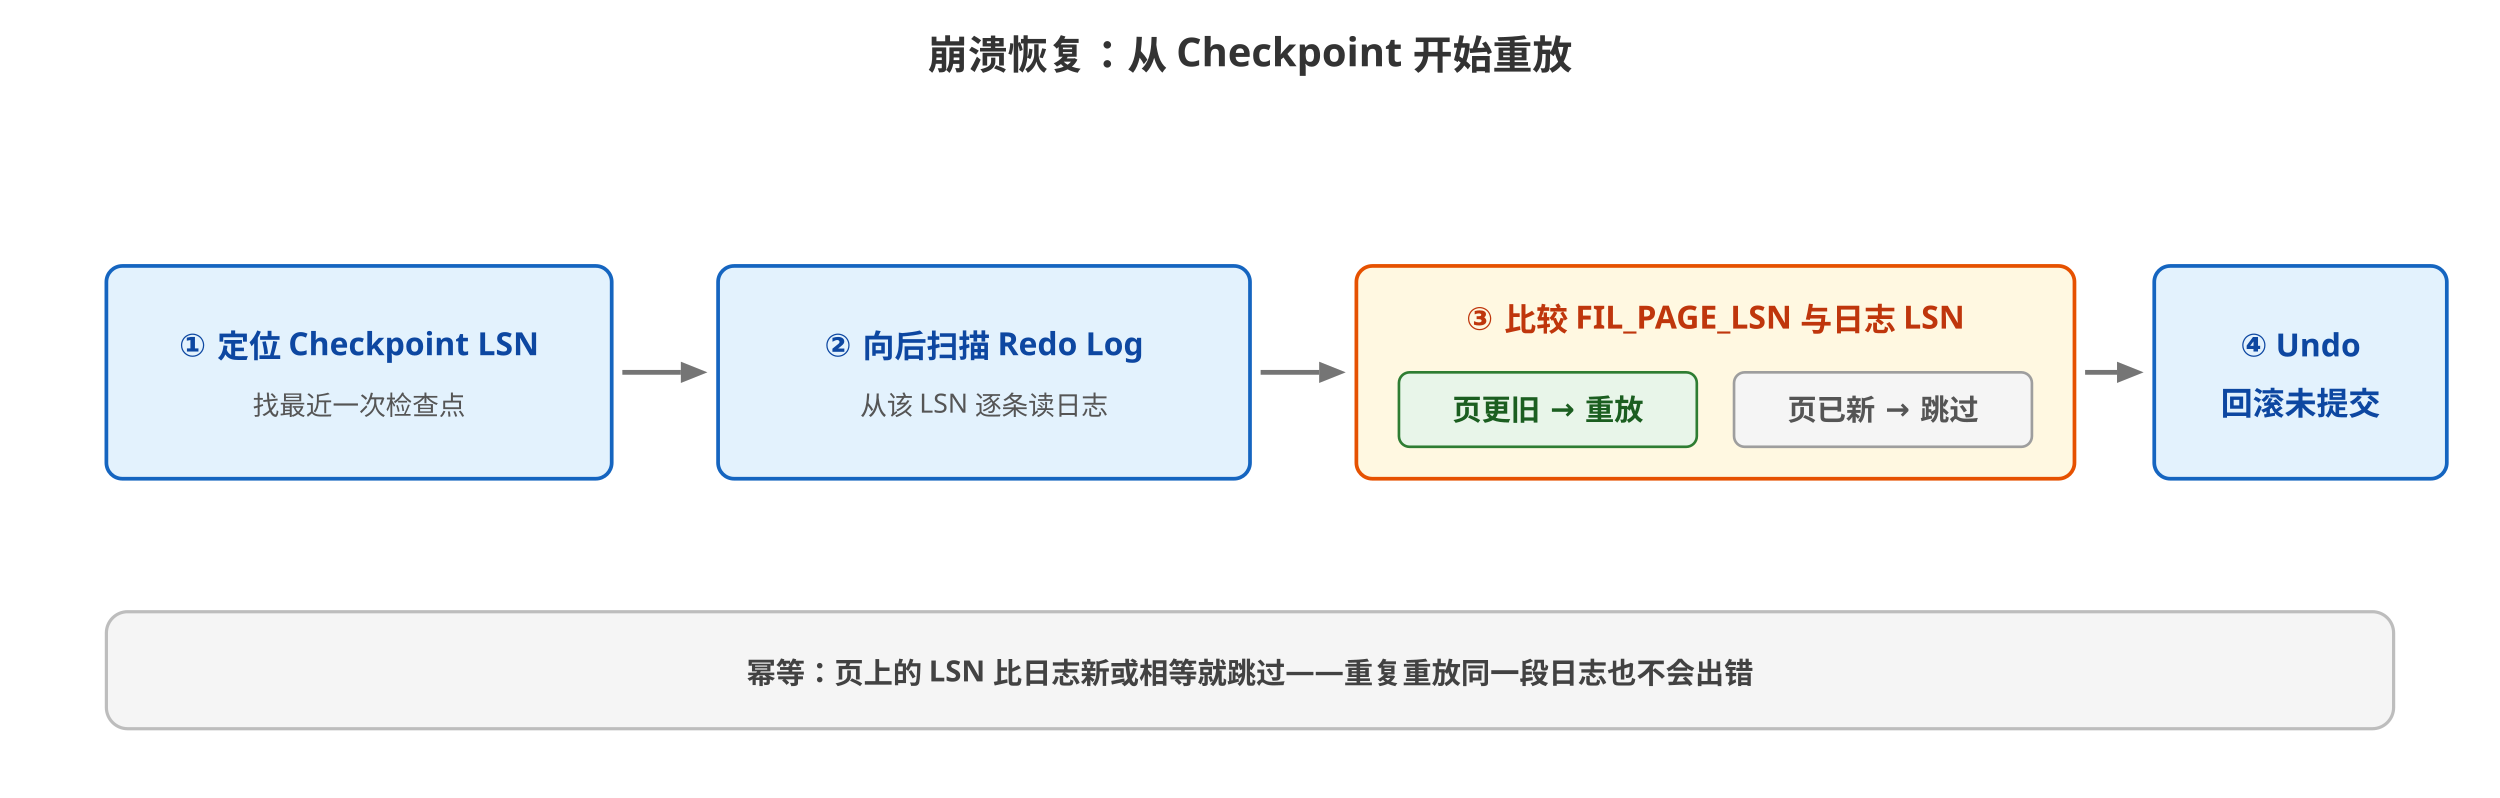
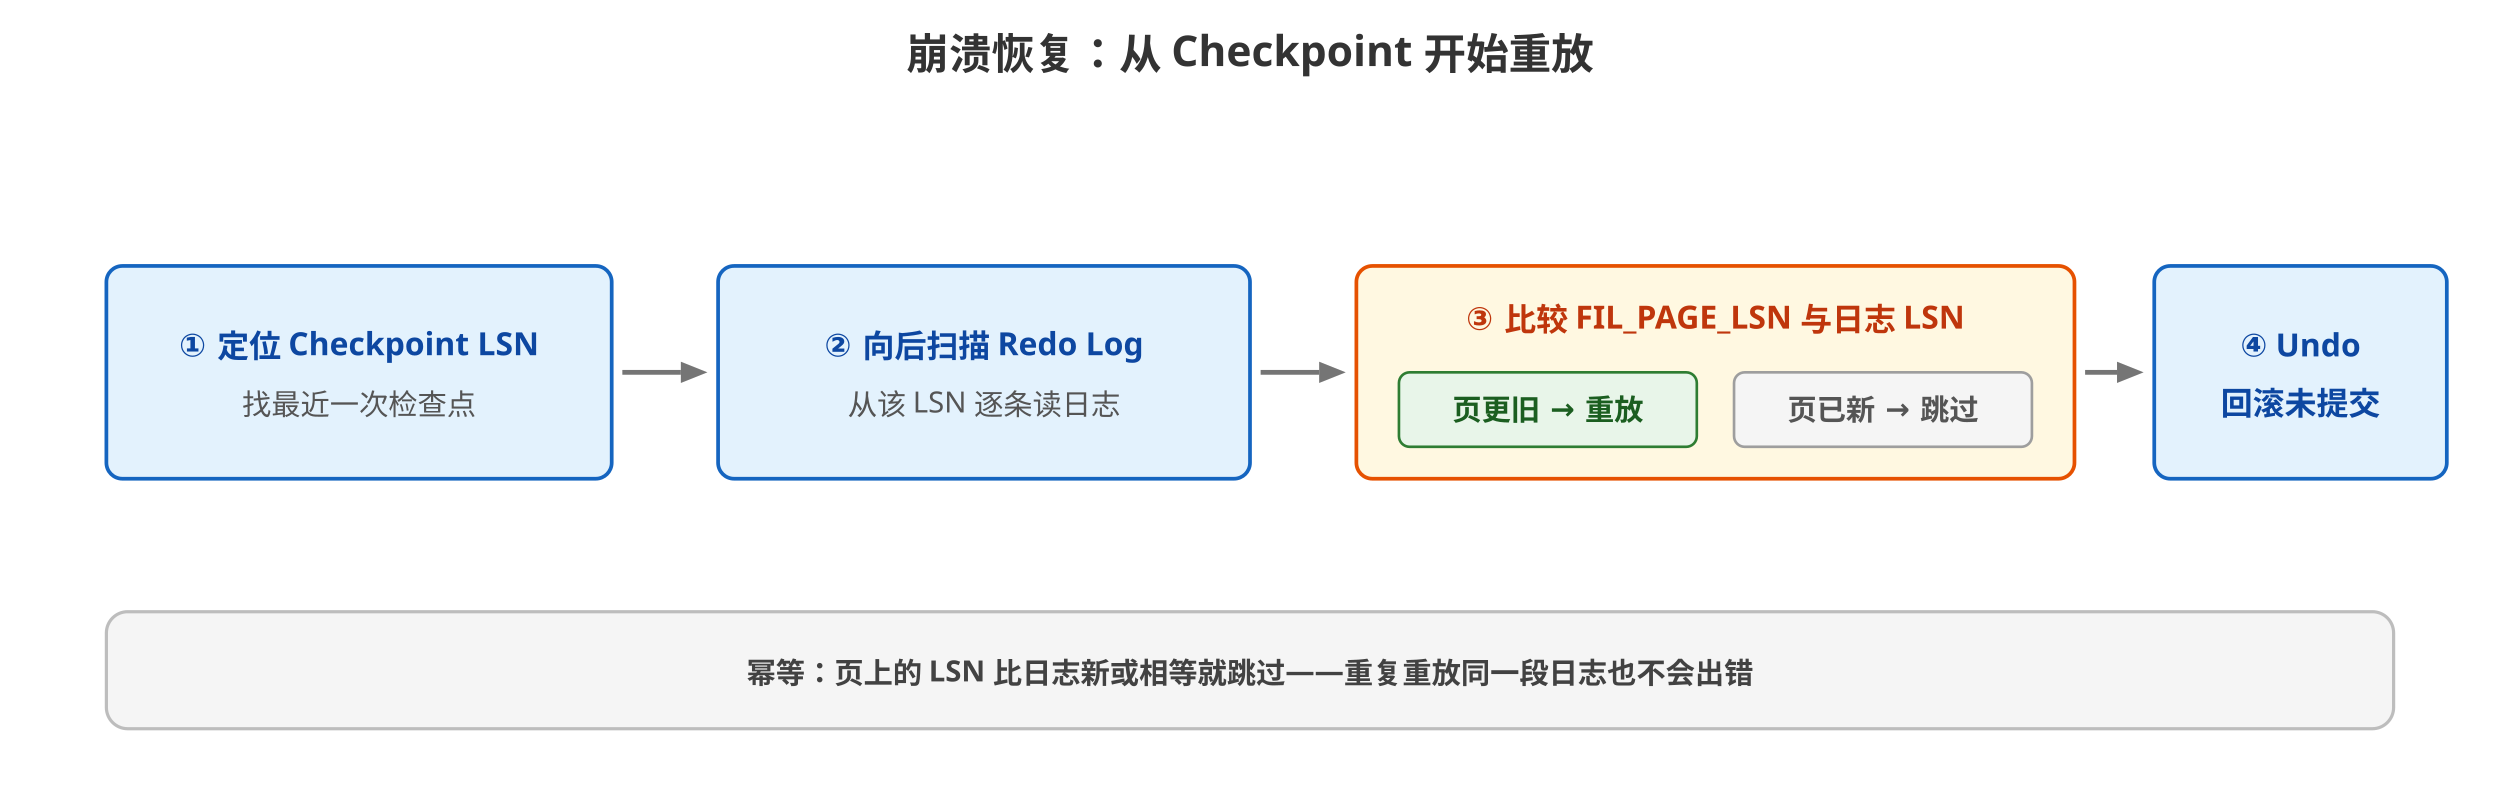
<svg xmlns="http://www.w3.org/2000/svg" width="940" height="300" viewBox="0 0 940 300" font-family="'Noto Sans SC','PingFang SC','Microsoft YaHei',sans-serif" font-size="11">
  <defs>
    <marker id="arrGray" markerWidth="10" markerHeight="8" refX="0" refY="4" orient="auto" markerUnits="userSpaceOnUse">
      <path d="M0,0 L10,4 L0,8 Z" fill="#757575" />
    </marker>
  </defs>
-   <text x="470" y="26" text-anchor="middle" font-size="15" font-weight="bold" fill="#333333">崩溃恢复：从 Checkpoint 开始重放</text>
+   <text x="470" y="26" text-anchor="middle" font-size="16" font-weight="bold" fill="#333333">崩溃恢复：从 Checkpoint 开始重放</text>
  <rect x="40" y="100" width="190" height="80" rx="6" fill="#e3f2fd" stroke="#1565c0" stroke-width="1.4" />
  <text x="135" y="134" text-anchor="middle" fill="#0d47a1" font-size="12" font-weight="bold">① 定位 Checkpoint LSN</text>
-   <text x="135" y="156" text-anchor="middle" fill="#555555" font-size="10">找最近一次检查点</text>
+   <text x="135" y="156" text-anchor="middle" fill="#555555" font-size="11">找最近一次检查点</text>
  <line x1="234" y1="140" x2="256" y2="140" stroke="#757575" stroke-width="1.8" marker-end="url(#arrGray)" />
  <rect x="270" y="100" width="200" height="80" rx="6" fill="#e3f2fd" stroke="#1565c0" stroke-width="1.4" />
  <text x="370" y="134" text-anchor="middle" fill="#0d47a1" font-size="12" font-weight="bold">② 向后扫描 Redo Log</text>
-   <text x="370" y="156" text-anchor="middle" fill="#555555" font-size="10">从该 LSN 逐条读日志</text>
+   <text x="370" y="156" text-anchor="middle" fill="#555555" font-size="11">从该 LSN 逐条读日志</text>
  <line x1="474" y1="140" x2="496" y2="140" stroke="#757575" stroke-width="1.8" marker-end="url(#arrGray)" />
  <rect x="510" y="100" width="270" height="80" rx="6" fill="#fff8e1" stroke="#e65100" stroke-width="1.4" />
  <text x="645" y="124" text-anchor="middle" fill="#bf360c" font-size="12" font-weight="bold">③ 比较 FIL_PAGE_LSN 与日志 LSN</text>
  <rect x="526" y="140" width="112" height="28" rx="4" fill="#e8f5e9" stroke="#2e7d32" stroke-width="1" />
  <text x="582" y="158" text-anchor="middle" fill="#1b5e20" font-size="11" font-weight="bold">页更旧 → 重放</text>
  <rect x="652" y="140" width="112" height="28" rx="4" fill="#f5f5f5" stroke="#9e9e9e" stroke-width="1" />
  <text x="708" y="158" text-anchor="middle" fill="#555555" font-size="11" font-weight="bold">页已新 → 跳过</text>
  <line x1="784" y1="140" x2="796" y2="140" stroke="#757575" stroke-width="1.8" marker-end="url(#arrGray)" />
  <rect x="810" y="100" width="110" height="80" rx="6" fill="#e3f2fd" stroke="#1565c0" stroke-width="1.4" />
  <text x="865" y="134" text-anchor="middle" fill="#0d47a1" font-size="12" font-weight="bold">④ Undo</text>
  <text x="865" y="156" text-anchor="middle" fill="#0d47a1" font-size="12" font-weight="bold">回滚未提交</text>
  <rect x="40" y="230" width="860" height="44" rx="8" fill="#f5f5f5" stroke="#bdbdbd" stroke-width="1.2" />
  <text x="470" y="257" text-anchor="middle" font-size="11" font-weight="bold" fill="#424242">幂等：页上的 LSN 比日志新或相等就跳过——重复重放同一段日志也不会出错</text>
</svg>
